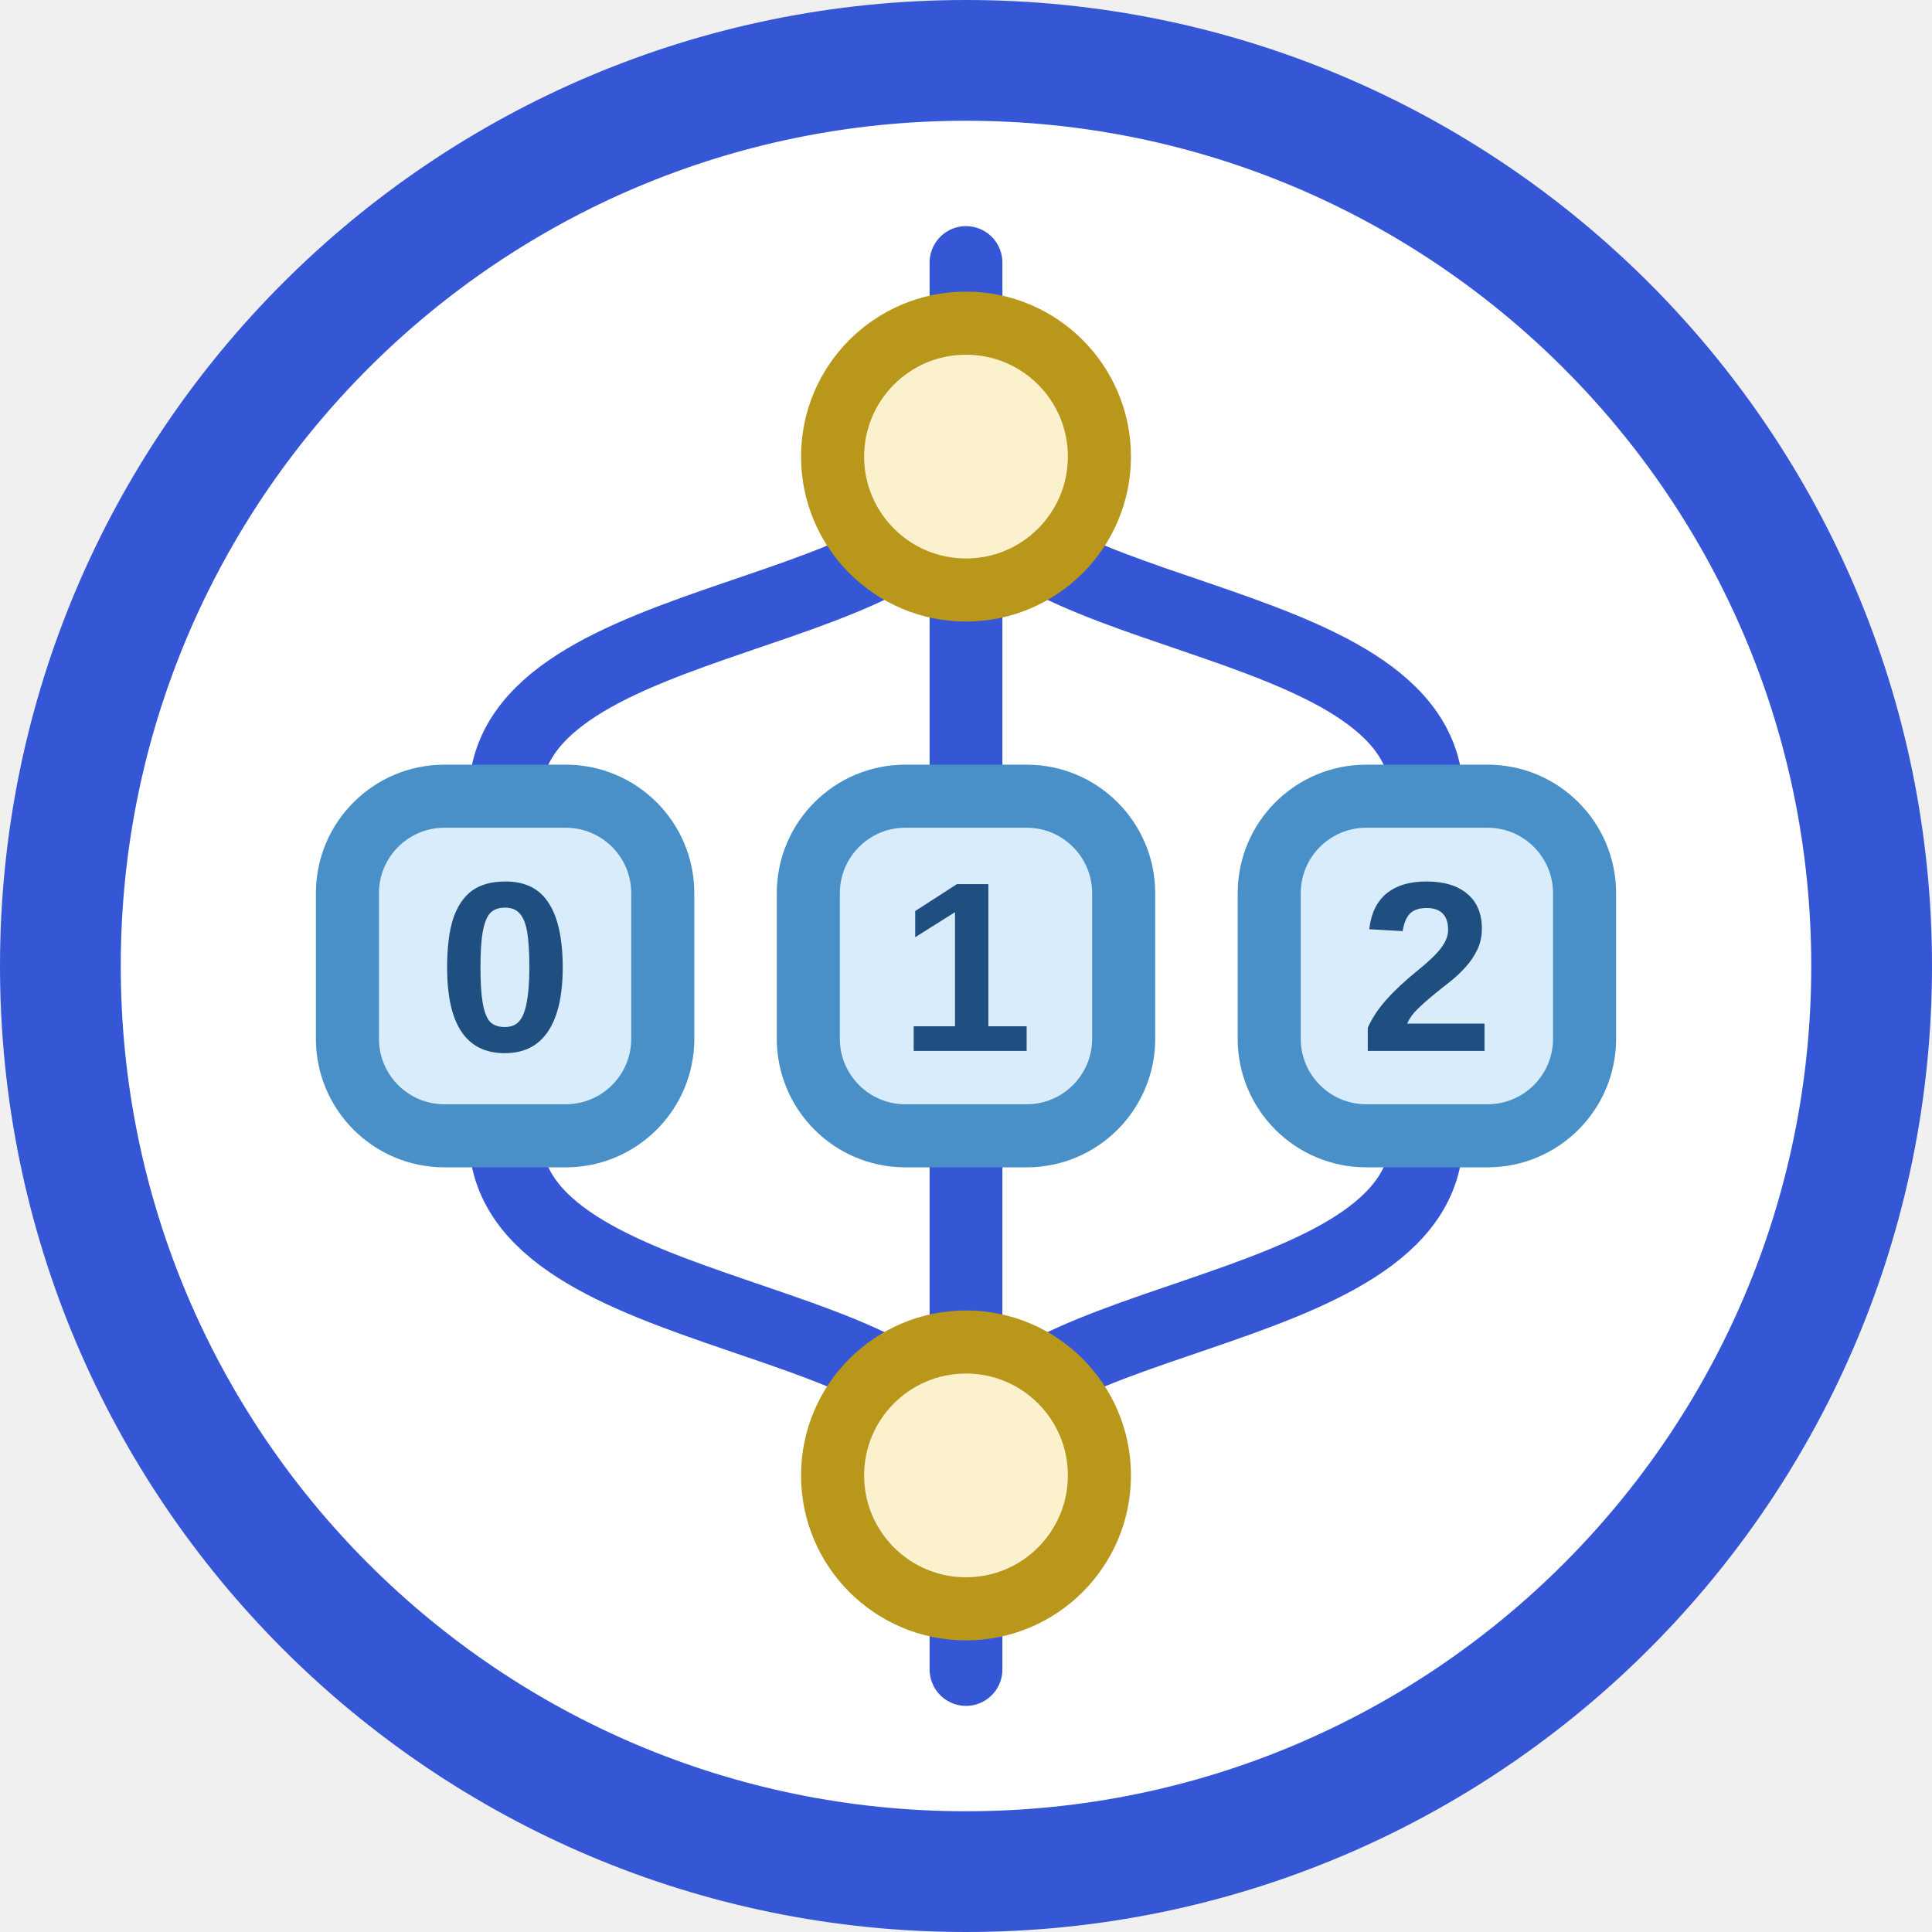
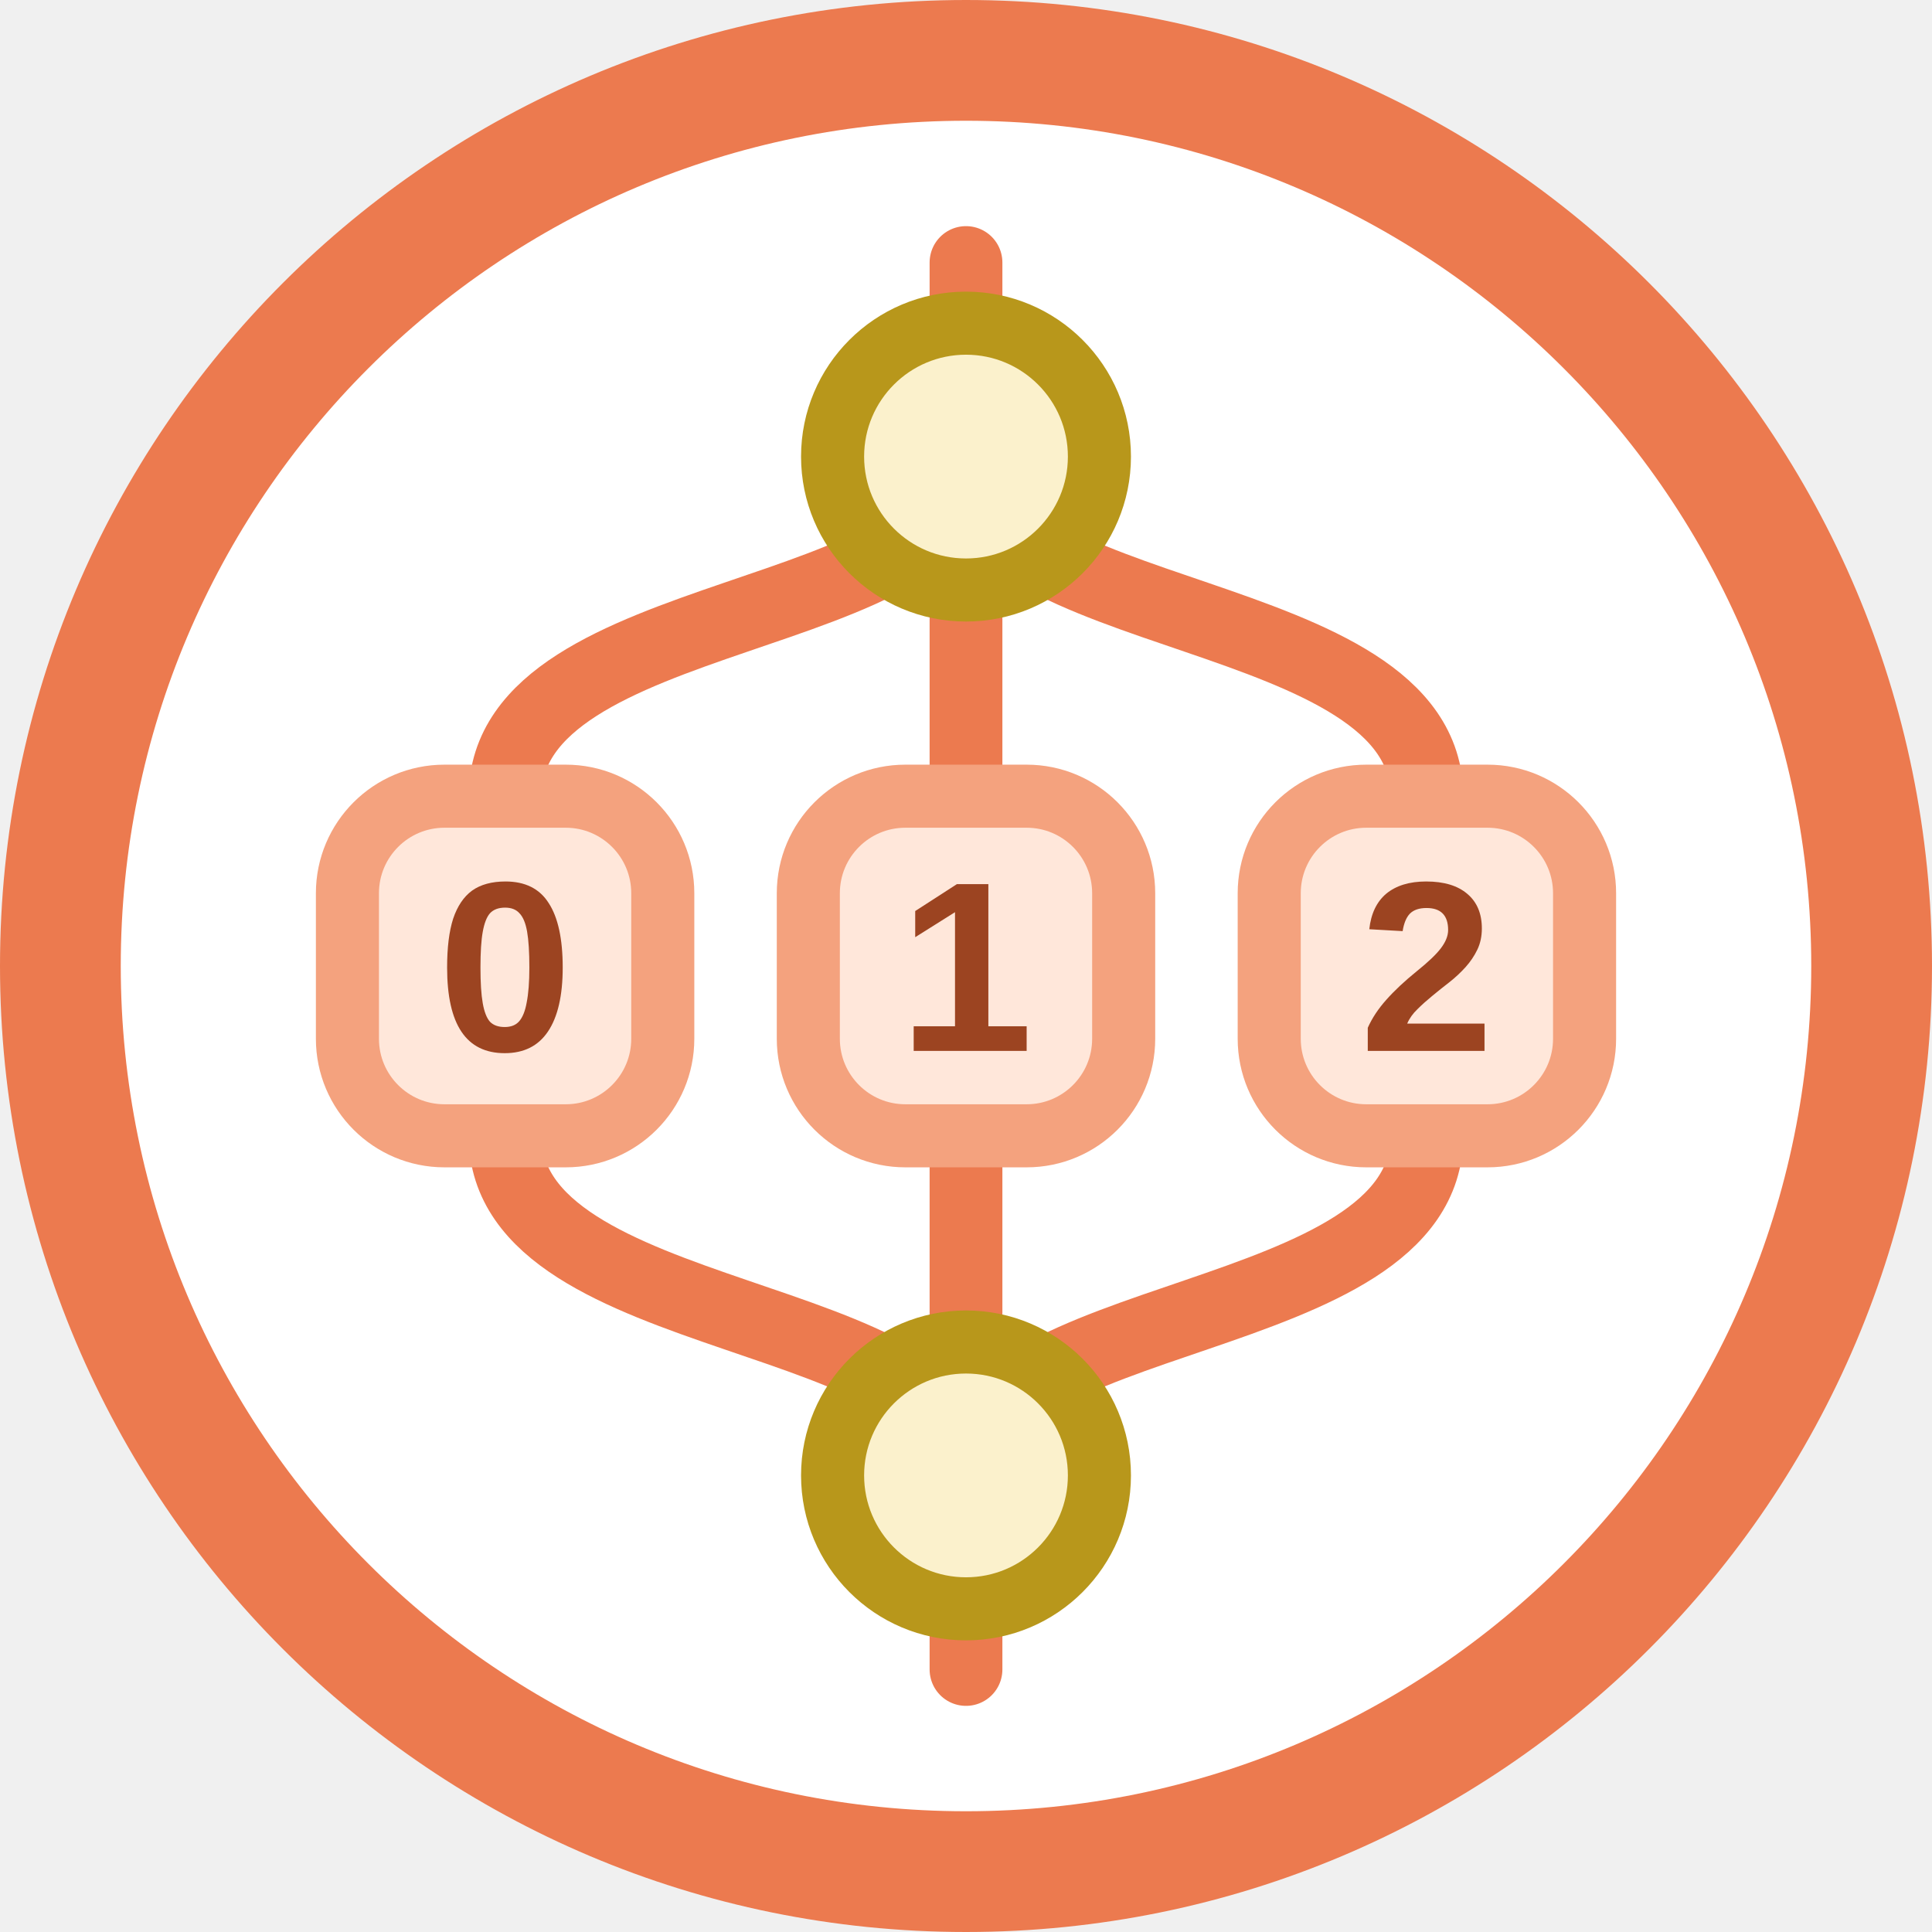
<svg xmlns="http://www.w3.org/2000/svg" viewBox="0 0 64 64" data-badge="1">
-   <circle cx="32" cy="32" r="30" fill="#ffffff" stroke="#3557d6" stroke-width="4" />
+   <circle cx="32" cy="32" r="30" fill="#ffffff" stroke="#ec7a4f" stroke-width="4" />
  <svg x="7.25" y="7.25" width="49.5" height="49.5" viewBox="1.2 1.2 61.6 61.6">
-     <g fill="none" stroke="#3557d6" stroke-width="3" stroke-linecap="round" stroke-linejoin="round">
+     <g fill="none" stroke="#ec7a4f" stroke-width="3" stroke-linecap="round" stroke-linejoin="round">
      <path d="M32 3v8" />
      <path d="M32 11C32 18 13 17 13 25v14c0 8 19 7 19 14" />
      <path d="M32 11v42" />
      <path d="M32 11c0 7 19 6 19 14v14c0 8-19 7-19 14" />
      <path d="M32 53v8" />
    </g>
    <g stroke-width="2.6">
-       <rect x="6.5" y="25" width="13" height="14" rx="4" fill="#d8ecfb" stroke="#4a90c8" />
-       <rect x="25.5" y="25" width="13" height="14" rx="4" fill="#d8ecfb" stroke="#4a90c8" />
-       <rect x="44.5" y="25" width="13" height="14" rx="4" fill="#d8ecfb" stroke="#4a90c8" />
+       <rect x="6.5" y="25" width="13" height="14" rx="4" fill="#ffe7da" stroke="#f4a27e" />
+       <rect x="25.5" y="25" width="13" height="14" rx="4" fill="#ffe7da" stroke="#f4a27e" />
+       <rect x="44.5" y="25" width="13" height="14" rx="4" fill="#ffe7da" stroke="#f4a27e" />
      <circle cx="32" cy="11" r="5.5" fill="#fbf1cc" stroke="#b8971b" />
      <circle cx="32" cy="53" r="5.5" fill="#fbf1cc" stroke="#b8971b" />
    </g>
-     <g fill="#1f4f80" font-family="Arial, Helvetica, sans-serif" font-weight="700" font-size="10" text-anchor="middle">
+     <g fill="#9c4421" font-family="Arial, Helvetica, sans-serif" font-weight="700" font-size="10" text-anchor="middle">
      <text x="13" y="35.5">0</text>
      <text x="32" y="35.5">1</text>
      <text x="51" y="35.5">2</text>
    </g>
  </svg>
</svg>
